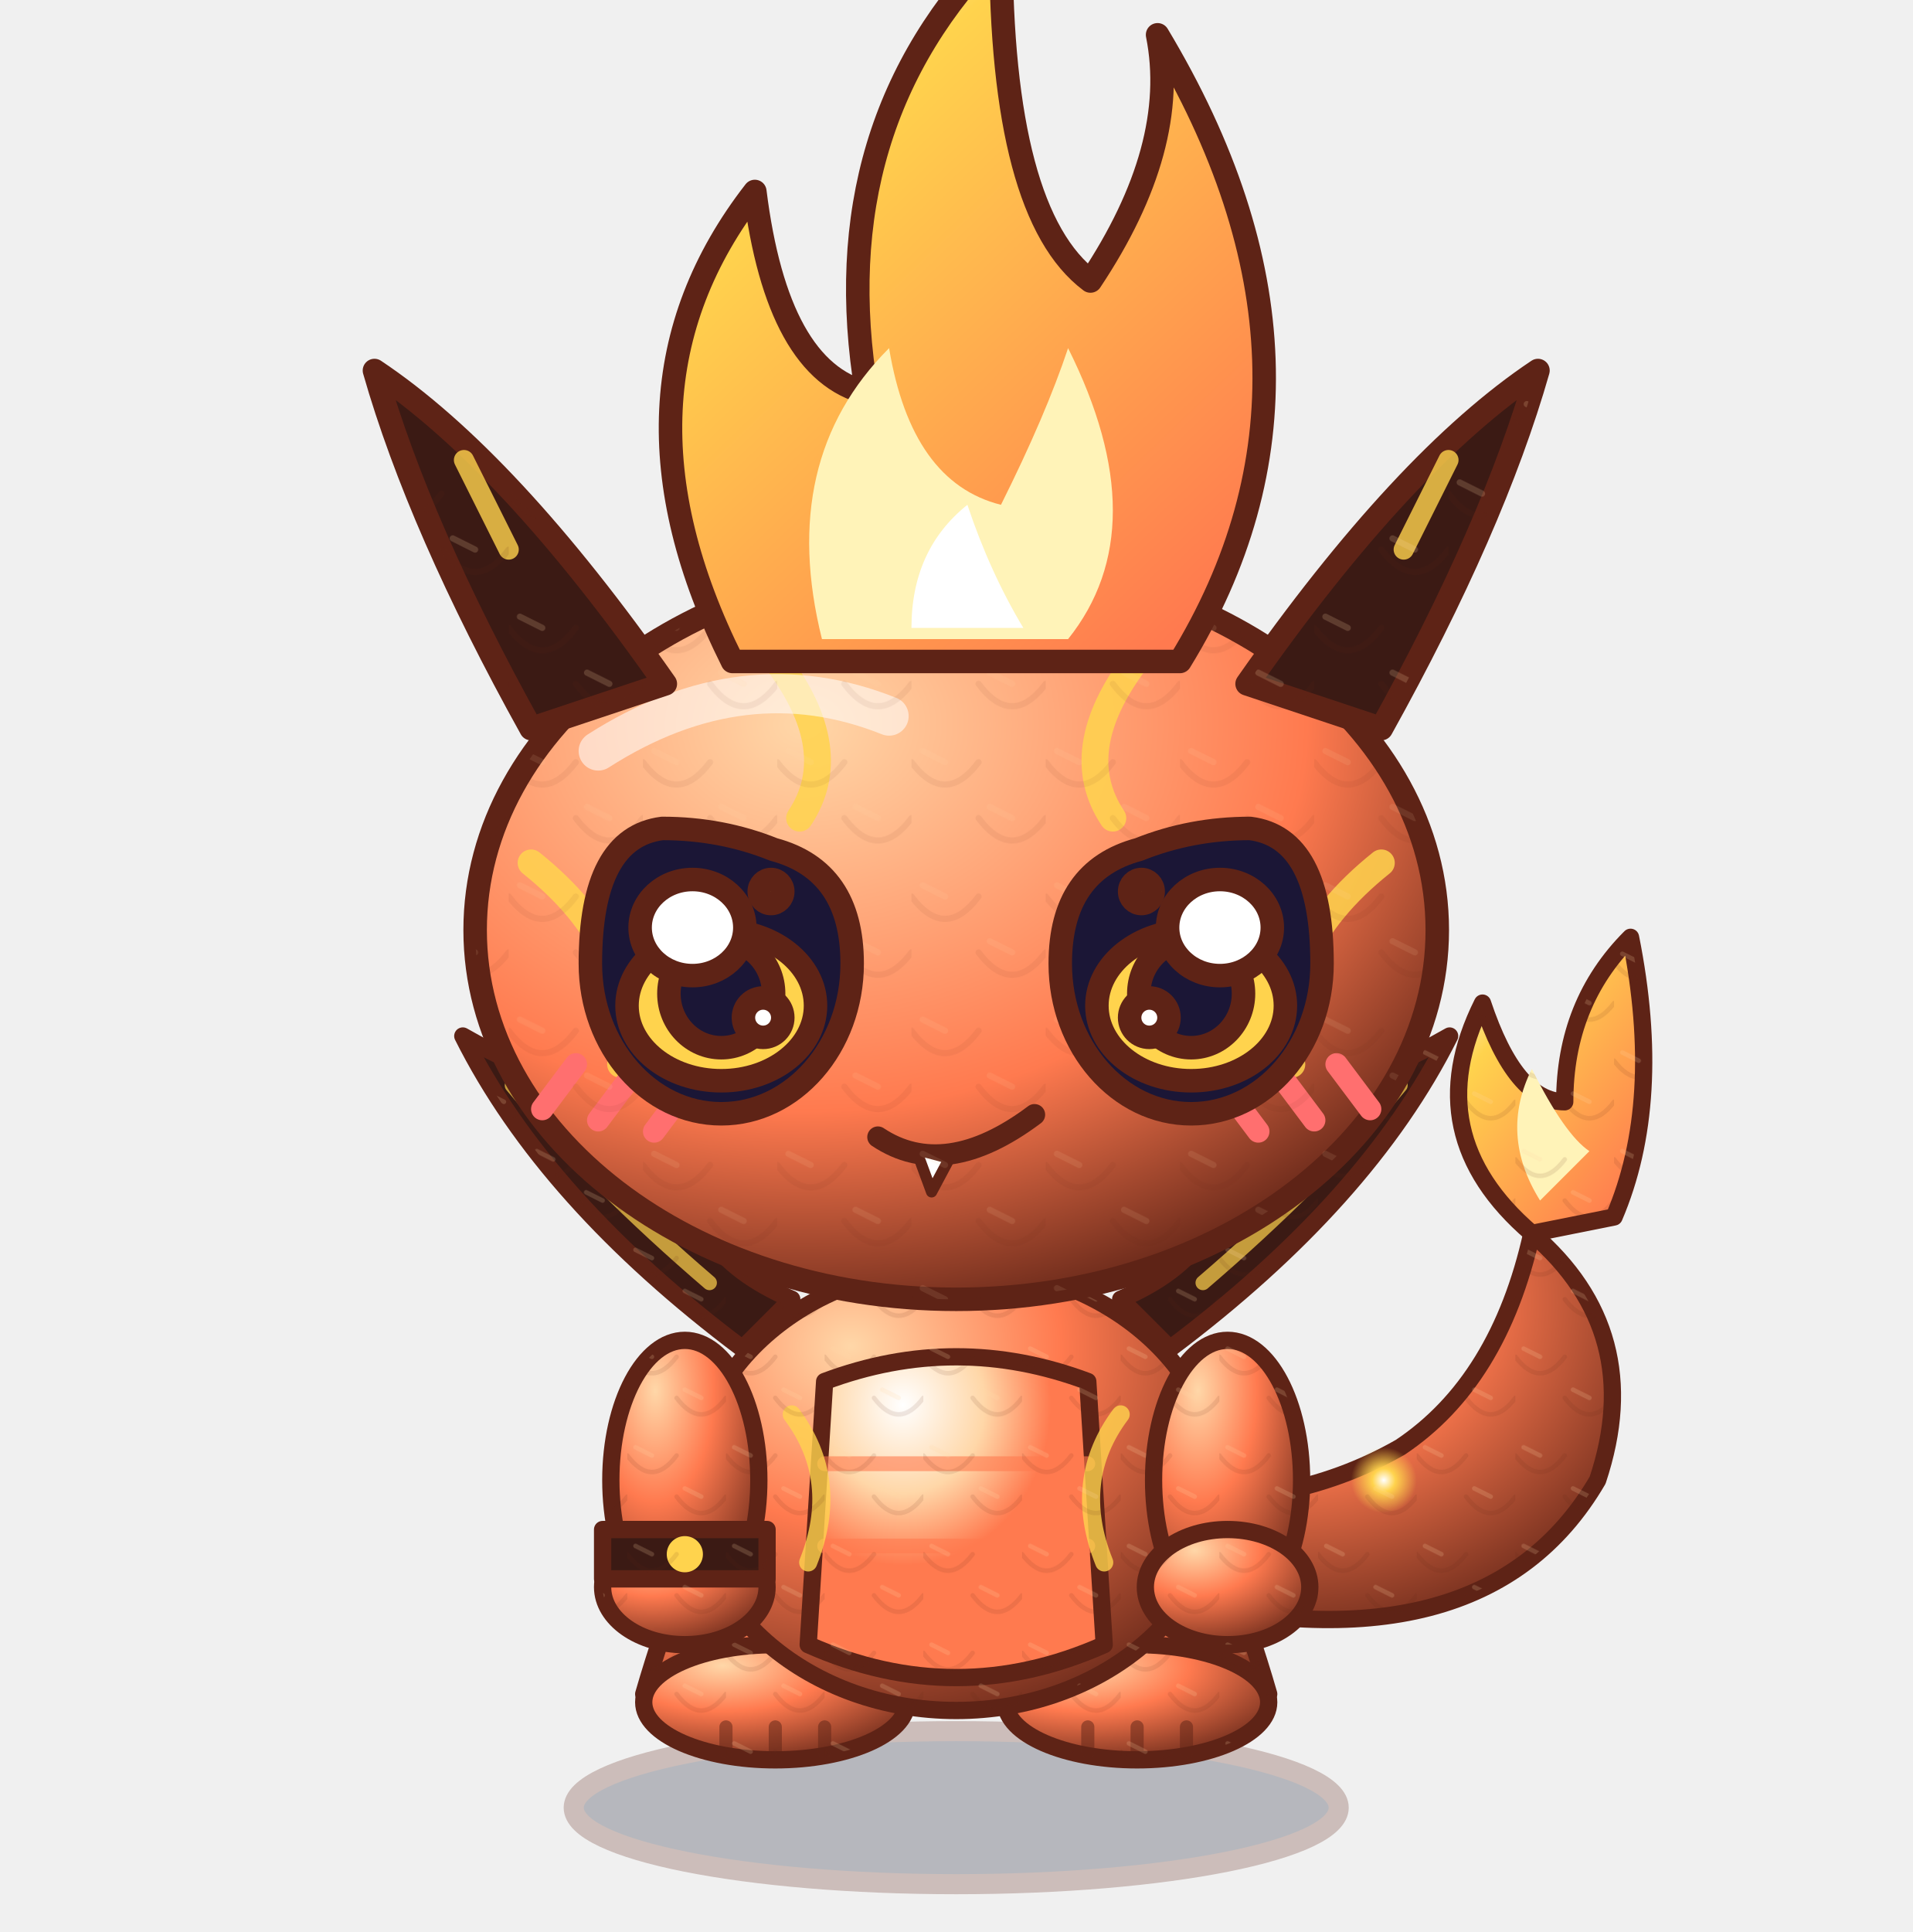
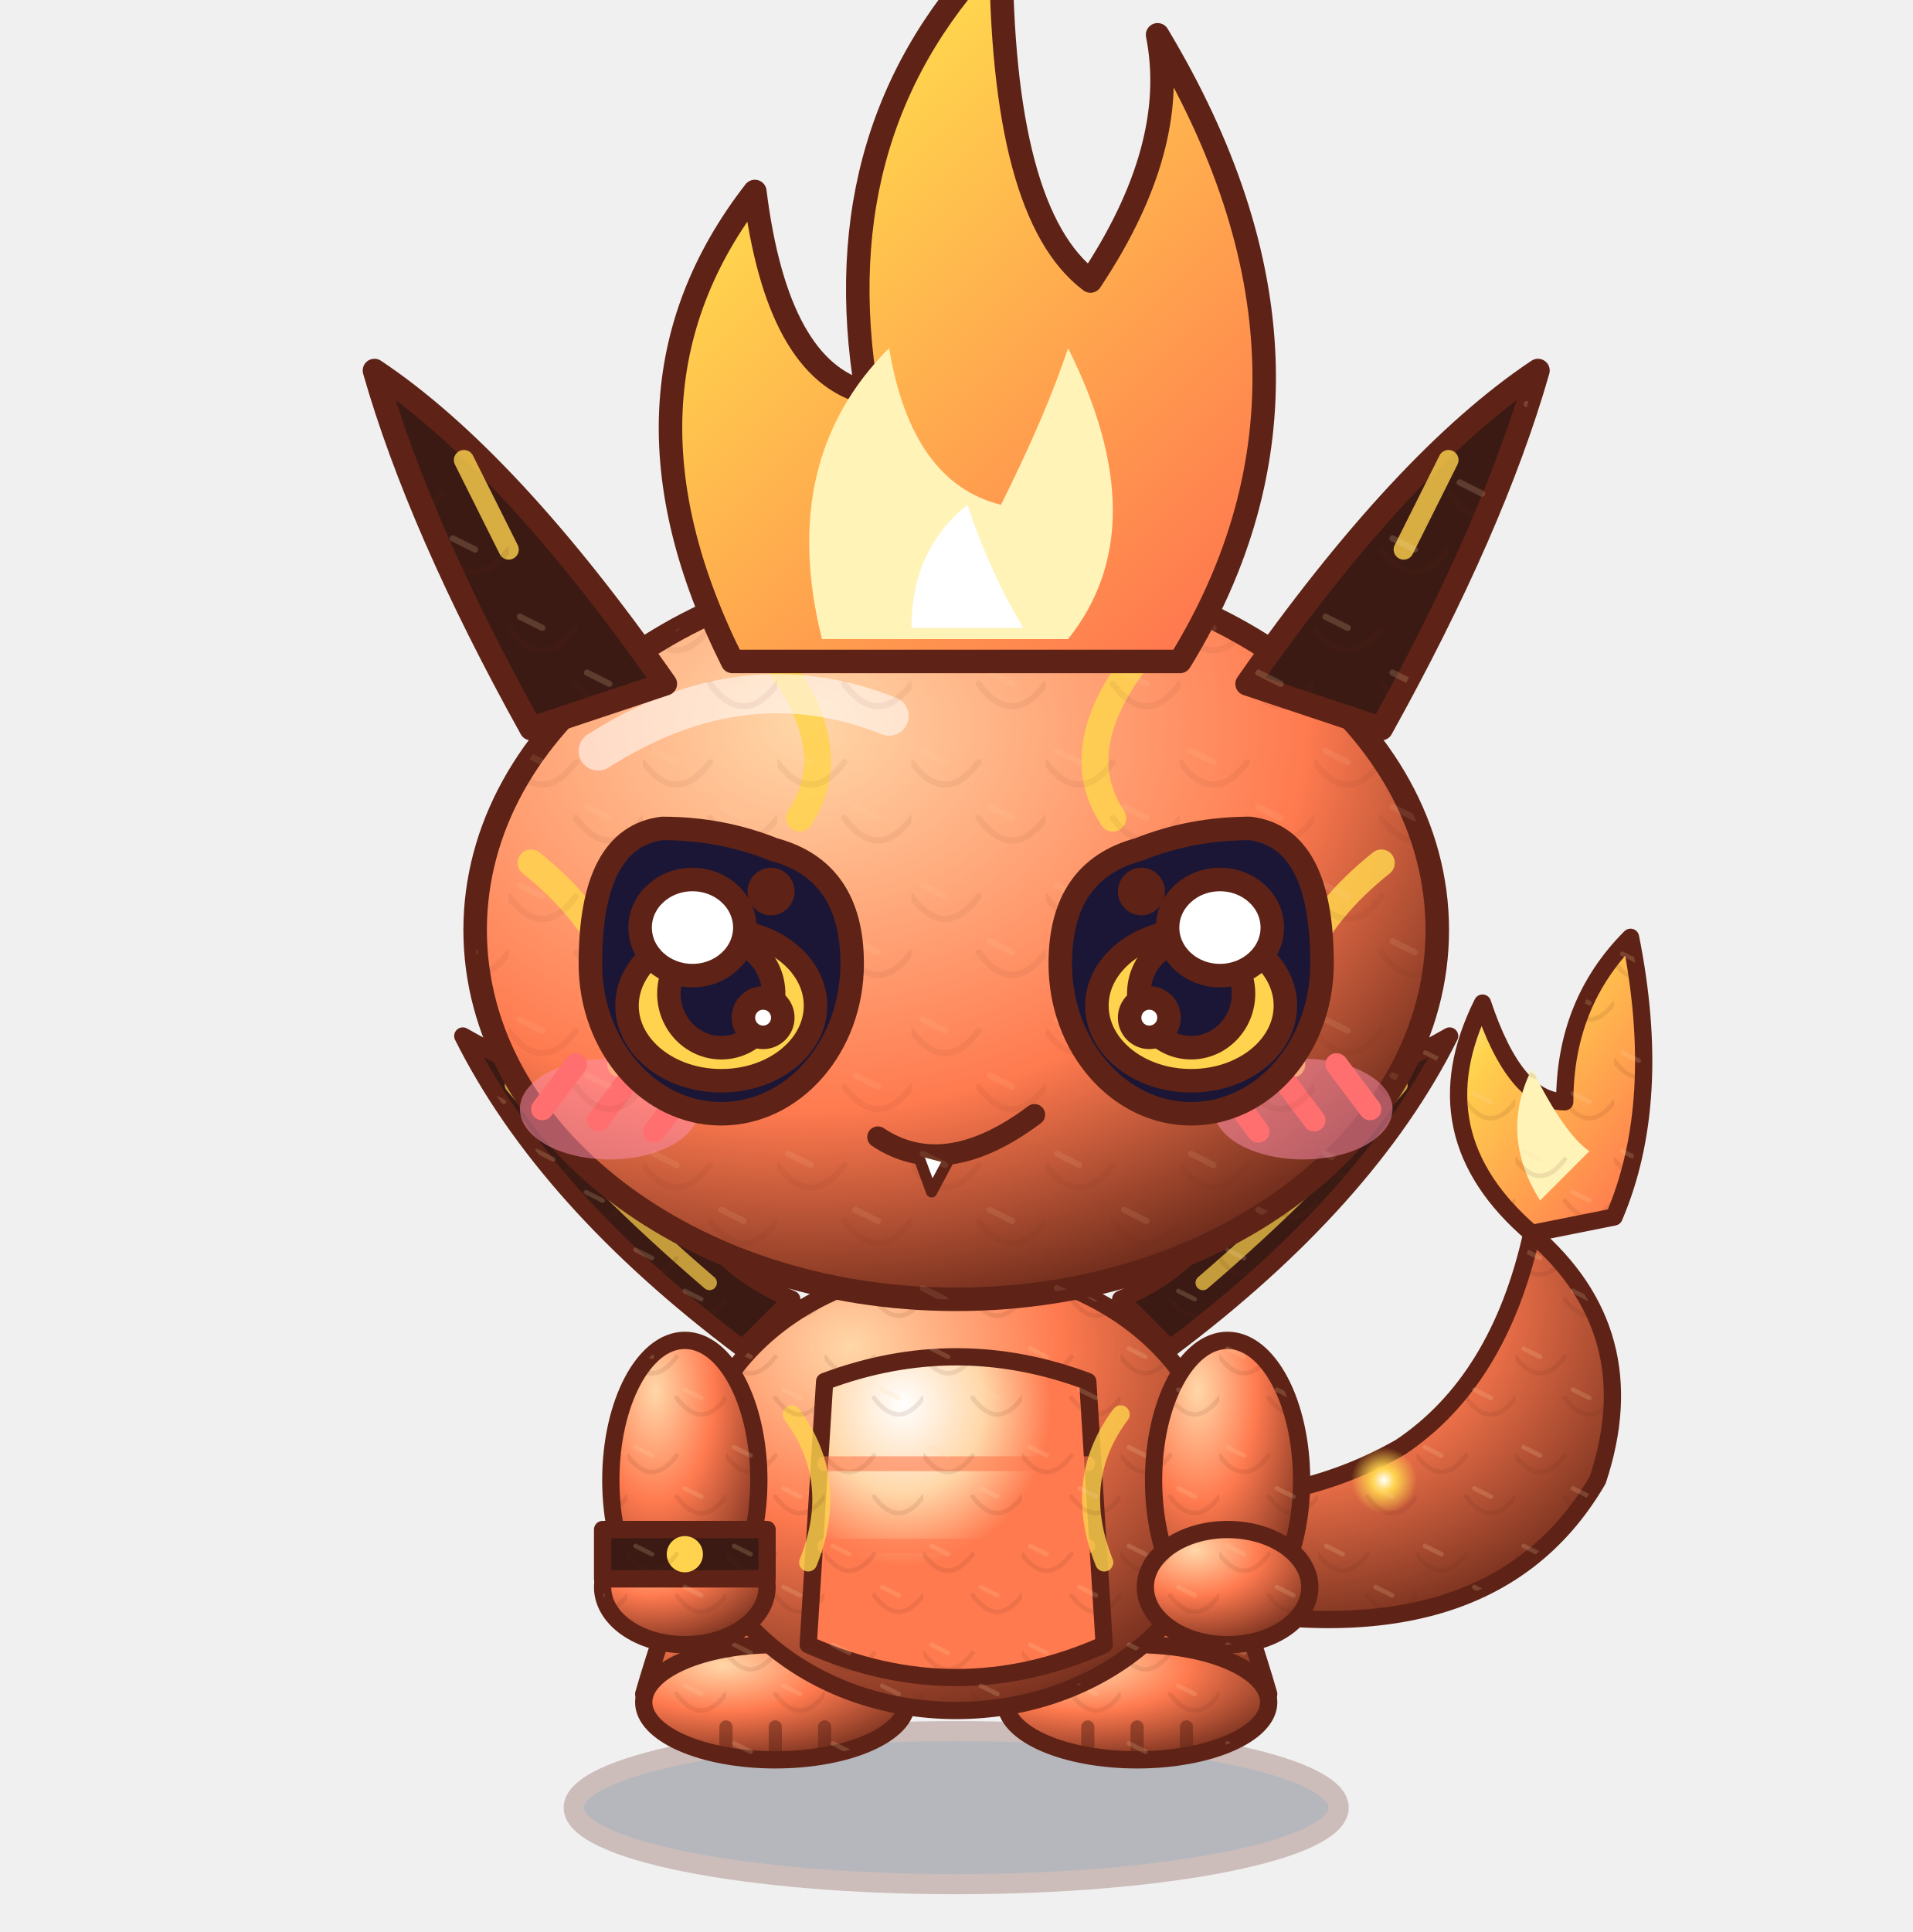
<svg xmlns="http://www.w3.org/2000/svg" viewBox="0 -12 200 202">
  <defs>
    <radialGradient id="cindrake-down-body" cx="30%" cy="18%" r="95%">
      <stop stop-color="#ffd7a8" />
      <stop offset=".42" stop-color="#ff7a4f" />
      <stop offset="1" stop-color="#5e2316" />
    </radialGradient>
    <radialGradient id="cindrake-down-face" cx="34%" cy="22%" r="85%">
      <stop stop-color="#ffd7a8" />
      <stop offset=".62" stop-color="#ff7a4f" />
      <stop offset="1" stop-color="#5e2316" />
    </radialGradient>
    <radialGradient id="cindrake-down-pearl" cx="32%" cy="15%">
      <stop stop-color="#ffffff" />
      <stop offset=".55" stop-color="#ffd7a8" />
      <stop offset="1" stop-color="#ff7a4f" />
    </radialGradient>
    <linearGradient id="cindrake-down-jewel" x2=".8" y2="1">
      <stop stop-color="#ffffff" />
      <stop offset=".3" stop-color="#ffd34d" />
      <stop offset="1" stop-color="#ff7a4f" />
    </linearGradient>
    <radialGradient id="cindrake-down-shine">
      <stop stop-color="#ffffff" />
      <stop offset=".35" stop-color="#ffd34d" />
      <stop offset="1" stop-color="#ffd34d" stop-opacity="0" />
    </radialGradient>
  </defs>
  <defs>
    <pattern id="cindrake-down-surface" width="12" height="12" patternUnits="userSpaceOnUse">
      <g fill="none" stroke-width=".55" stroke-linecap="round">
        <path d="M0 3q3 4 6 0M6 8q3 4 6 0" stroke="#5e2316" opacity=".15" />
        <path d="M1 2l2 1M7 7l2 1" stroke="#ffd7a8" opacity=".25" />
      </g>
    </pattern>
    <mask id="cindrake-down-surface-tail" style="mask-type:alpha" maskUnits="userSpaceOnUse" x="-40" y="-60" width="280" height="280">
      <path d="M124 152Q164 162 178 138Q184 120 170 108Q166 126 154 134Q140 142 122 140Z" fill="url(#cindrake-down-body)" />
      <path d="M170 108Q156 96 164 80Q168 92 174 92Q174 80 182 72Q186 92 180 106Z" fill="url(#cindrake-down-jewel)" />
      <path d="M171 104Q166 96 170 88Q174 96 177 98Z" fill="#fff3b8" stroke="none" />
      <circle cx="152" cy="138" r="4" fill="url(#cindrake-down-shine)" stroke="none" />
    </mask>
    <mask id="cindrake-down-surface-wings" style="mask-type:alpha" maskUnits="userSpaceOnUse" x="-40" y="-60" width="280" height="280">
      <path d="M74 122Q50 104 40 84Q54 92 58 88Q60 100 68 98Q66 110 80 116Z" fill="#3b1a14" />
      <path d="M126 122Q150 104 160 84Q146 92 142 88Q140 100 132 98Q134 110 120 116Z" fill="#3b1a14" />
      <path d="M70 114Q56 102 46 90M130 114Q144 102 154 90" fill="none" stroke="#ffd34d" stroke-width="1.8" stroke-linecap="round" stroke-linejoin="round" opacity="0.7" />
    </mask>
    <mask id="cindrake-down-surface-legL" style="mask-type:alpha" maskUnits="userSpaceOnUse" x="-40" y="-60" width="280" height="280">
      <path d="M69 143Q64 157 62 164Q78 173 94 164Q92 157 87 143Z" fill="url(#cindrake-down-body)" />
      <ellipse cx="78" cy="165" rx="16" ry="7" fill="url(#cindrake-down-body)" />
      <path d="M72 168V171M78 168V172M84 168V171" stroke="#5e2316" stroke-width="1.6" opacity=".5" />
    </mask>
    <mask id="cindrake-down-surface-legR" style="mask-type:alpha" maskUnits="userSpaceOnUse" x="-40" y="-60" width="280" height="280">
      <path d="M113 143Q108 157 106 164Q122 173 138 164Q136 157 131 143Z" fill="url(#cindrake-down-body)" />
      <ellipse cx="122" cy="165" rx="16" ry="7" fill="url(#cindrake-down-body)" />
      <path d="M116 168V171M122 168V172M128 168V171" stroke="#5e2316" stroke-width="1.6" opacity=".5" />
    </mask>
    <mask id="cindrake-down-surface-body" style="mask-type:alpha" maskUnits="userSpaceOnUse" x="-40" y="-60" width="280" height="280">
      <ellipse cx="100" cy="139" rx="32" ry="27" fill="url(#cindrake-down-body)" />
      <path d="M84 126Q100 120 116 126L118 158Q100 166 82 158Z" fill="url(#cindrake-down-pearl)" />
      <path d="M84 136H116M84 146H116" fill="none" stroke="#ff7a4f" stroke-width="1.8" stroke-linecap="round" stroke-linejoin="round" opacity="0.6" />
      <path d="M80 130Q86 138 82 148M120 130Q114 138 118 148" fill="none" stroke="#ffd34d" stroke-width="2.2" stroke-linecap="round" stroke-linejoin="round" opacity="0.8" />
    </mask>
    <mask id="cindrake-down-surface-armL" style="mask-type:alpha" maskUnits="userSpaceOnUse" x="-40" y="-60" width="280" height="280">
      <ellipse cx="67" cy="138" rx="9" ry="17" fill="url(#cindrake-down-body)" />
      <ellipse cx="67" cy="151" rx="10" ry="7" fill="url(#cindrake-down-body)" />
      <path d="M57 144H77V150H57Z" fill="#3b1a14" />
      <circle cx="67" cy="147" r="2.2" fill="#ffd34d" stroke="none" />
    </mask>
    <mask id="cindrake-down-surface-armR" style="mask-type:alpha" maskUnits="userSpaceOnUse" x="-40" y="-60" width="280" height="280">
      <ellipse cx="133" cy="138" rx="9" ry="17" fill="url(#cindrake-down-body)" />
      <ellipse cx="133" cy="151" rx="10" ry="7" fill="url(#cindrake-down-body)" />
    </mask>
    <mask id="cindrake-down-surface-head" style="mask-type:alpha" maskUnits="userSpaceOnUse" x="-40" y="-60" width="280" height="280">
      <ellipse cx="100" cy="90" rx="43" ry="33" fill="url(#cindrake-down-face)" />
      <path d="M62 84Q72 92 70 102M138 84Q128 92 130 102M84 66Q90 74 86 80M116 66Q110 74 114 80" fill="none" stroke="#ffd34d" stroke-width="2.4" stroke-linecap="round" stroke-linejoin="round" opacity="0.85" />
      <path d="M68 74Q81 65.68 94 70.88" stroke="#ffffff" stroke-width="3.5" stroke-linecap="round" opacity=".55" fill="none" />
      <path d="M93 108.5Q99 112.5 107 106.5" stroke="#5e2316" stroke-width="1.9" fill="none" stroke-linecap="round" stroke-linejoin="round" />
      <path d="M96.4 109.6L97.8 113.4L99.4 110.4Z" fill="#ffffff" stroke="#5e2316" stroke-width="1" />
+       <ellipse cx="69" cy="106" rx="8" ry="4.5" fill="#ff8fb0" opacity=".5" stroke="none" />
+       <ellipse cx="131" cy="106" rx="8" ry="4.5" fill="#ff8fb0" opacity=".5" stroke="none" />
      <path d="M63 106l3-4M68 107l3-4M73 108l3-4M127 108l-3-4M132 107l-3-4M137 106l-3-4" stroke="#ff6f6f" stroke-width="2" fill="none" stroke-linecap="round" stroke-linejoin="round" />
    </mask>
    <mask id="cindrake-down-surface-ears" style="mask-type:alpha" maskUnits="userSpaceOnUse" x="-40" y="-60" width="280" height="280">
      <path d="M74 68Q60 48 48 40Q52 54 62 72Z" fill="#3b1a14" />
      <path d="M56 48L60 56" fill="none" stroke="#ffd34d" stroke-width="1.8" stroke-linecap="round" stroke-linejoin="round" opacity="0.8" />
      <path d="M126 68Q140 48 152 40Q148 54 138 72Z" fill="#3b1a14" />
      <path d="M144 48L140 56" fill="none" stroke="#ffd34d" stroke-width="1.8" stroke-linecap="round" stroke-linejoin="round" opacity="0.8" />
    </mask>
  </defs>
  <g stroke="#5e2316" stroke-width="2.1" stroke-linejoin="round" stroke-linecap="round">
    <ellipse class="fighter-shadow" cx="100" cy="177" rx="40" ry="8" fill="#060d24" opacity=".25" />
    <g class="fighter-character">
      <g class="fighter-tail">
        <g transform="matrix(0.86 0 0 0.86 14 24.08)">
          <path d="M124 152Q164 162 178 138Q184 120 170 108Q166 126 154 134Q140 142 122 140Z" fill="url(#cindrake-down-body)" />
          <path d="M170 108Q156 96 164 80Q168 92 174 92Q174 80 182 72Q186 92 180 106Z" fill="url(#cindrake-down-jewel)" />
          <path d="M171 104Q166 96 170 88Q174 96 177 98Z" fill="#fff3b8" stroke="none" />
          <circle cx="152" cy="138" r="4" fill="url(#cindrake-down-shine)" stroke="none" />
          <g class="champion-material" mask="url(#cindrake-down-surface-tail)" stroke="none" opacity="0.72">
            <path fill="url(#cindrake-down-surface)" d="M-40-60H240V220H-40Z" />
          </g>
        </g>
      </g>
      <g class="fighter-wings">
        <g transform="matrix(0.86 0 0 0.86 14 24.08)">
          <path d="M74 122Q50 104 40 84Q54 92 58 88Q60 100 68 98Q66 110 80 116Z" fill="#3b1a14" />
          <path d="M126 122Q150 104 160 84Q146 92 142 88Q140 100 132 98Q134 110 120 116Z" fill="#3b1a14" />
          <path d="M70 114Q56 102 46 90M130 114Q144 102 154 90" fill="none" stroke="#ffd34d" stroke-width="1.8" stroke-linecap="round" stroke-linejoin="round" opacity="0.7" />
          <g class="champion-material" mask="url(#cindrake-down-surface-wings)" stroke="none" opacity="0.72">
            <path fill="url(#cindrake-down-surface)" d="M-40-60H240V220H-40Z" />
          </g>
        </g>
      </g>
      <g class="fighter-legL">
        <g transform="matrix(0.86 0 0 0.86 14 24.08)">
          <path d="M69 143Q64 157 62 164Q78 173 94 164Q92 157 87 143Z" fill="url(#cindrake-down-body)" />
          <ellipse cx="78" cy="165" rx="16" ry="7" fill="url(#cindrake-down-body)" />
          <path d="M72 168V171M78 168V172M84 168V171" stroke="#5e2316" stroke-width="1.6" opacity=".5" />
          <g class="champion-material" mask="url(#cindrake-down-surface-legL)" stroke="none" opacity="0.72">
            <path fill="url(#cindrake-down-surface)" d="M-40-60H240V220H-40Z" />
          </g>
        </g>
      </g>
      <g class="fighter-legR">
        <g transform="matrix(0.86 0 0 0.86 14 24.08)">
          <path d="M113 143Q108 157 106 164Q122 173 138 164Q136 157 131 143Z" fill="url(#cindrake-down-body)" />
          <ellipse cx="122" cy="165" rx="16" ry="7" fill="url(#cindrake-down-body)" />
          <path d="M116 168V171M122 168V172M128 168V171" stroke="#5e2316" stroke-width="1.6" opacity=".5" />
          <g class="champion-material" mask="url(#cindrake-down-surface-legR)" stroke="none" opacity="0.72">
            <path fill="url(#cindrake-down-surface)" d="M-40-60H240V220H-40Z" />
          </g>
        </g>
      </g>
      <g class="fighter-torso">
        <g transform="matrix(0.86 0 0 0.86 14 24.08)">
          <ellipse cx="100" cy="139" rx="32" ry="27" fill="url(#cindrake-down-body)" />
          <path d="M84 126Q100 120 116 126L118 158Q100 166 82 158Z" fill="url(#cindrake-down-pearl)" />
          <path d="M84 136H116M84 146H116" fill="none" stroke="#ff7a4f" stroke-width="1.8" stroke-linecap="round" stroke-linejoin="round" opacity="0.6" />
          <path d="M80 130Q86 138 82 148M120 130Q114 138 118 148" fill="none" stroke="#ffd34d" stroke-width="2.2" stroke-linecap="round" stroke-linejoin="round" opacity="0.8" />
          <g class="champion-material" mask="url(#cindrake-down-surface-body)" stroke="none" opacity="0.72">
            <path fill="url(#cindrake-down-surface)" d="M-40-60H240V220H-40Z" />
          </g>
          <g class="crag-cracks" display="none" fill="none" stroke-linecap="round" stroke-linejoin="round">
            <path d="M88 127l6 7-3 6 7 8M113 131l-5 7 4 7" stroke="#ff9a2e" stroke-width="4.5" opacity=".35" />
            <path d="M88 127l6 7-3 6 7 8M113 131l-5 7 4 7" stroke="#ffcf7a" stroke-width="1.7" />
          </g>
        </g>
      </g>
      <g class="fighter-armL">
        <g transform="matrix(0.86 0 0 0.86 14 24.08)">
          <ellipse cx="67" cy="138" rx="9" ry="17" fill="url(#cindrake-down-body)" />
          <ellipse cx="67" cy="151" rx="10" ry="7" fill="url(#cindrake-down-body)" />
          <path d="M57 144H77V150H57Z" fill="#3b1a14" />
          <circle cx="67" cy="147" r="2.2" fill="#ffd34d" stroke="none" />
          <g class="champion-material" mask="url(#cindrake-down-surface-armL)" stroke="none" opacity="0.72">
            <path fill="url(#cindrake-down-surface)" d="M-40-60H240V220H-40Z" />
          </g>
        </g>
      </g>
      <g class="fighter-armR">
        <g transform="matrix(0.86 0 0 0.86 14 24.08)">
          <ellipse cx="133" cy="138" rx="9" ry="17" fill="url(#cindrake-down-body)" />
          <ellipse cx="133" cy="151" rx="10" ry="7" fill="url(#cindrake-down-body)" />
          <g class="champion-material" mask="url(#cindrake-down-surface-armR)" stroke="none" opacity="0.72">
            <path fill="url(#cindrake-down-surface)" d="M-40-60H240V220H-40Z" />
          </g>
        </g>
      </g>
      <g class="fighter-face">
        <g class="fighter-head">
          <g transform="matrix(1.17 0 0 1.17 -17 -20.06)">
            <ellipse cx="100" cy="90" rx="43" ry="33" fill="url(#cindrake-down-face)" />
            <path d="M62 84Q72 92 70 102M138 84Q128 92 130 102M84 66Q90 74 86 80M116 66Q110 74 114 80" fill="none" stroke="#ffd34d" stroke-width="2.4" stroke-linecap="round" stroke-linejoin="round" opacity="0.85" />
            <path d="M68 74Q81 65.68 94 70.88" stroke="#ffffff" stroke-width="3.5" stroke-linecap="round" opacity=".55" fill="none" />
            <path d="M93 108.5Q99 112.5 107 106.5" stroke="#5e2316" stroke-width="1.9" fill="none" stroke-linecap="round" stroke-linejoin="round" />
            <path d="M96.4 109.6L97.8 113.4L99.4 110.4Z" fill="#ffffff" stroke="#5e2316" stroke-width="1" />
+             <ellipse cx="69" cy="106" rx="8" ry="4.5" fill="#ff8fb0" opacity=".5" stroke="none" />
+             <ellipse cx="131" cy="106" rx="8" ry="4.5" fill="#ff8fb0" opacity=".5" stroke="none" />
            <path d="M63 106l3-4M68 107l3-4M73 108l3-4M127 108l-3-4M132 107l-3-4M137 106l-3-4" stroke="#ff6f6f" stroke-width="2" fill="none" stroke-linecap="round" stroke-linejoin="round" />
            <g class="champion-material" mask="url(#cindrake-down-surface-head)" stroke="none" opacity="0.42">
              <path fill="url(#cindrake-down-surface)" d="M-40-60H240V220H-40Z" />
            </g>
            <g class="crag-cracks" display="none" fill="none" stroke-linecap="round" stroke-linejoin="round">
              <path d="M84 64l5 6-2 5 6 4M117 63l-4 6 3 5" stroke="#ff9a2e" stroke-width="4.5" opacity=".35" />
              <path d="M84 64l5 6-2 5 6 4M117 63l-4 6 3 5" stroke="#ffcf7a" stroke-width="1.7" />
            </g>
          </g>
        </g>
        <g class="fighter-ears">
          <g transform="matrix(1.17 0 0 1.17 -17 -20.06)">
            <path d="M74 68Q60 48 48 40Q52 54 62 72Z" fill="#3b1a14" />
            <path d="M56 48L60 56" fill="none" stroke="#ffd34d" stroke-width="1.8" stroke-linecap="round" stroke-linejoin="round" opacity="0.8" />
            <path d="M126 68Q140 48 152 40Q148 54 138 72Z" fill="#3b1a14" />
            <path d="M144 48L140 56" fill="none" stroke="#ffd34d" stroke-width="1.8" stroke-linecap="round" stroke-linejoin="round" opacity="0.8" />
            <g class="champion-material" mask="url(#cindrake-down-surface-ears)" stroke="none" opacity="0.72">
              <path fill="url(#cindrake-down-surface)" d="M-40-60H240V220H-40Z" />
            </g>
          </g>
        </g>
        <g class="fighter-eyes">
          <g transform="matrix(1.17 0 0 1.17 -17 -20.06)">
            <path d="M67.3 93A11.7 13.42 0 0 0 90.7 93Q90.7 84.68 83.68 82.8Q79 80.92 73.73 80.92Q67.3 81.73 67.3 93Z" fill="#1b1636" />
            <ellipse cx="79" cy="96.758" rx="8.424" ry="6.71" fill="#ffd34d" />
            <ellipse cx="79" cy="95.684" rx="4.68" ry="4.831" fill="#1b1636" />
            <ellipse cx="76.426" cy="89.779" rx="4.68" ry="4.294" fill="#ffffff" />
            <circle cx="82.74" cy="97.83" r="1.76" fill="#fff" />
            <ellipse cx="83.446" cy="86.558" rx="1.053" ry="1.074" fill="#ffd34d" />
            <path d="M132.7 93A11.7 13.42 0 0 1 109.3 93Q109.3 84.68 116.32 82.8Q121 80.92 126.27 80.92Q132.7 81.73 132.7 93Z" fill="#1b1636" />
            <ellipse cx="121" cy="96.758" rx="8.424" ry="6.71" fill="#ffd34d" />
            <ellipse cx="121" cy="95.684" rx="4.68" ry="4.831" fill="#1b1636" />
            <ellipse cx="123.574" cy="89.779" rx="4.68" ry="4.294" fill="#ffffff" />
            <circle cx="117.26" cy="97.83" r="1.76" fill="#fff" />
            <ellipse cx="116.554" cy="86.558" rx="1.053" ry="1.074" fill="#ffd34d" />
          </g>
        </g>
        <g class="fighter-flame">
          <g transform="matrix(1.17 0 0 1.17 -17 -20.06)">
            <path d="M80 66Q68 42 82 24Q84 40 92 42Q88 18 104 2Q104 26 112 32Q120 20 118 10Q136 40 120 66Z" fill="url(#cindrake-down-jewel)" />
            <path d="M88 64Q84 48 94 38Q96 50 104 52Q108 44 110 38Q118 54 110 64Z" fill="#fff3b8" stroke="none" />
            <path d="M96 63Q96 56 101 52Q103 58 106 63Z" fill="#ffffff" stroke="none" />
          </g>
        </g>
      </g>
      <g class="fighter-scarf" />
    </g>
  </g>
</svg>
